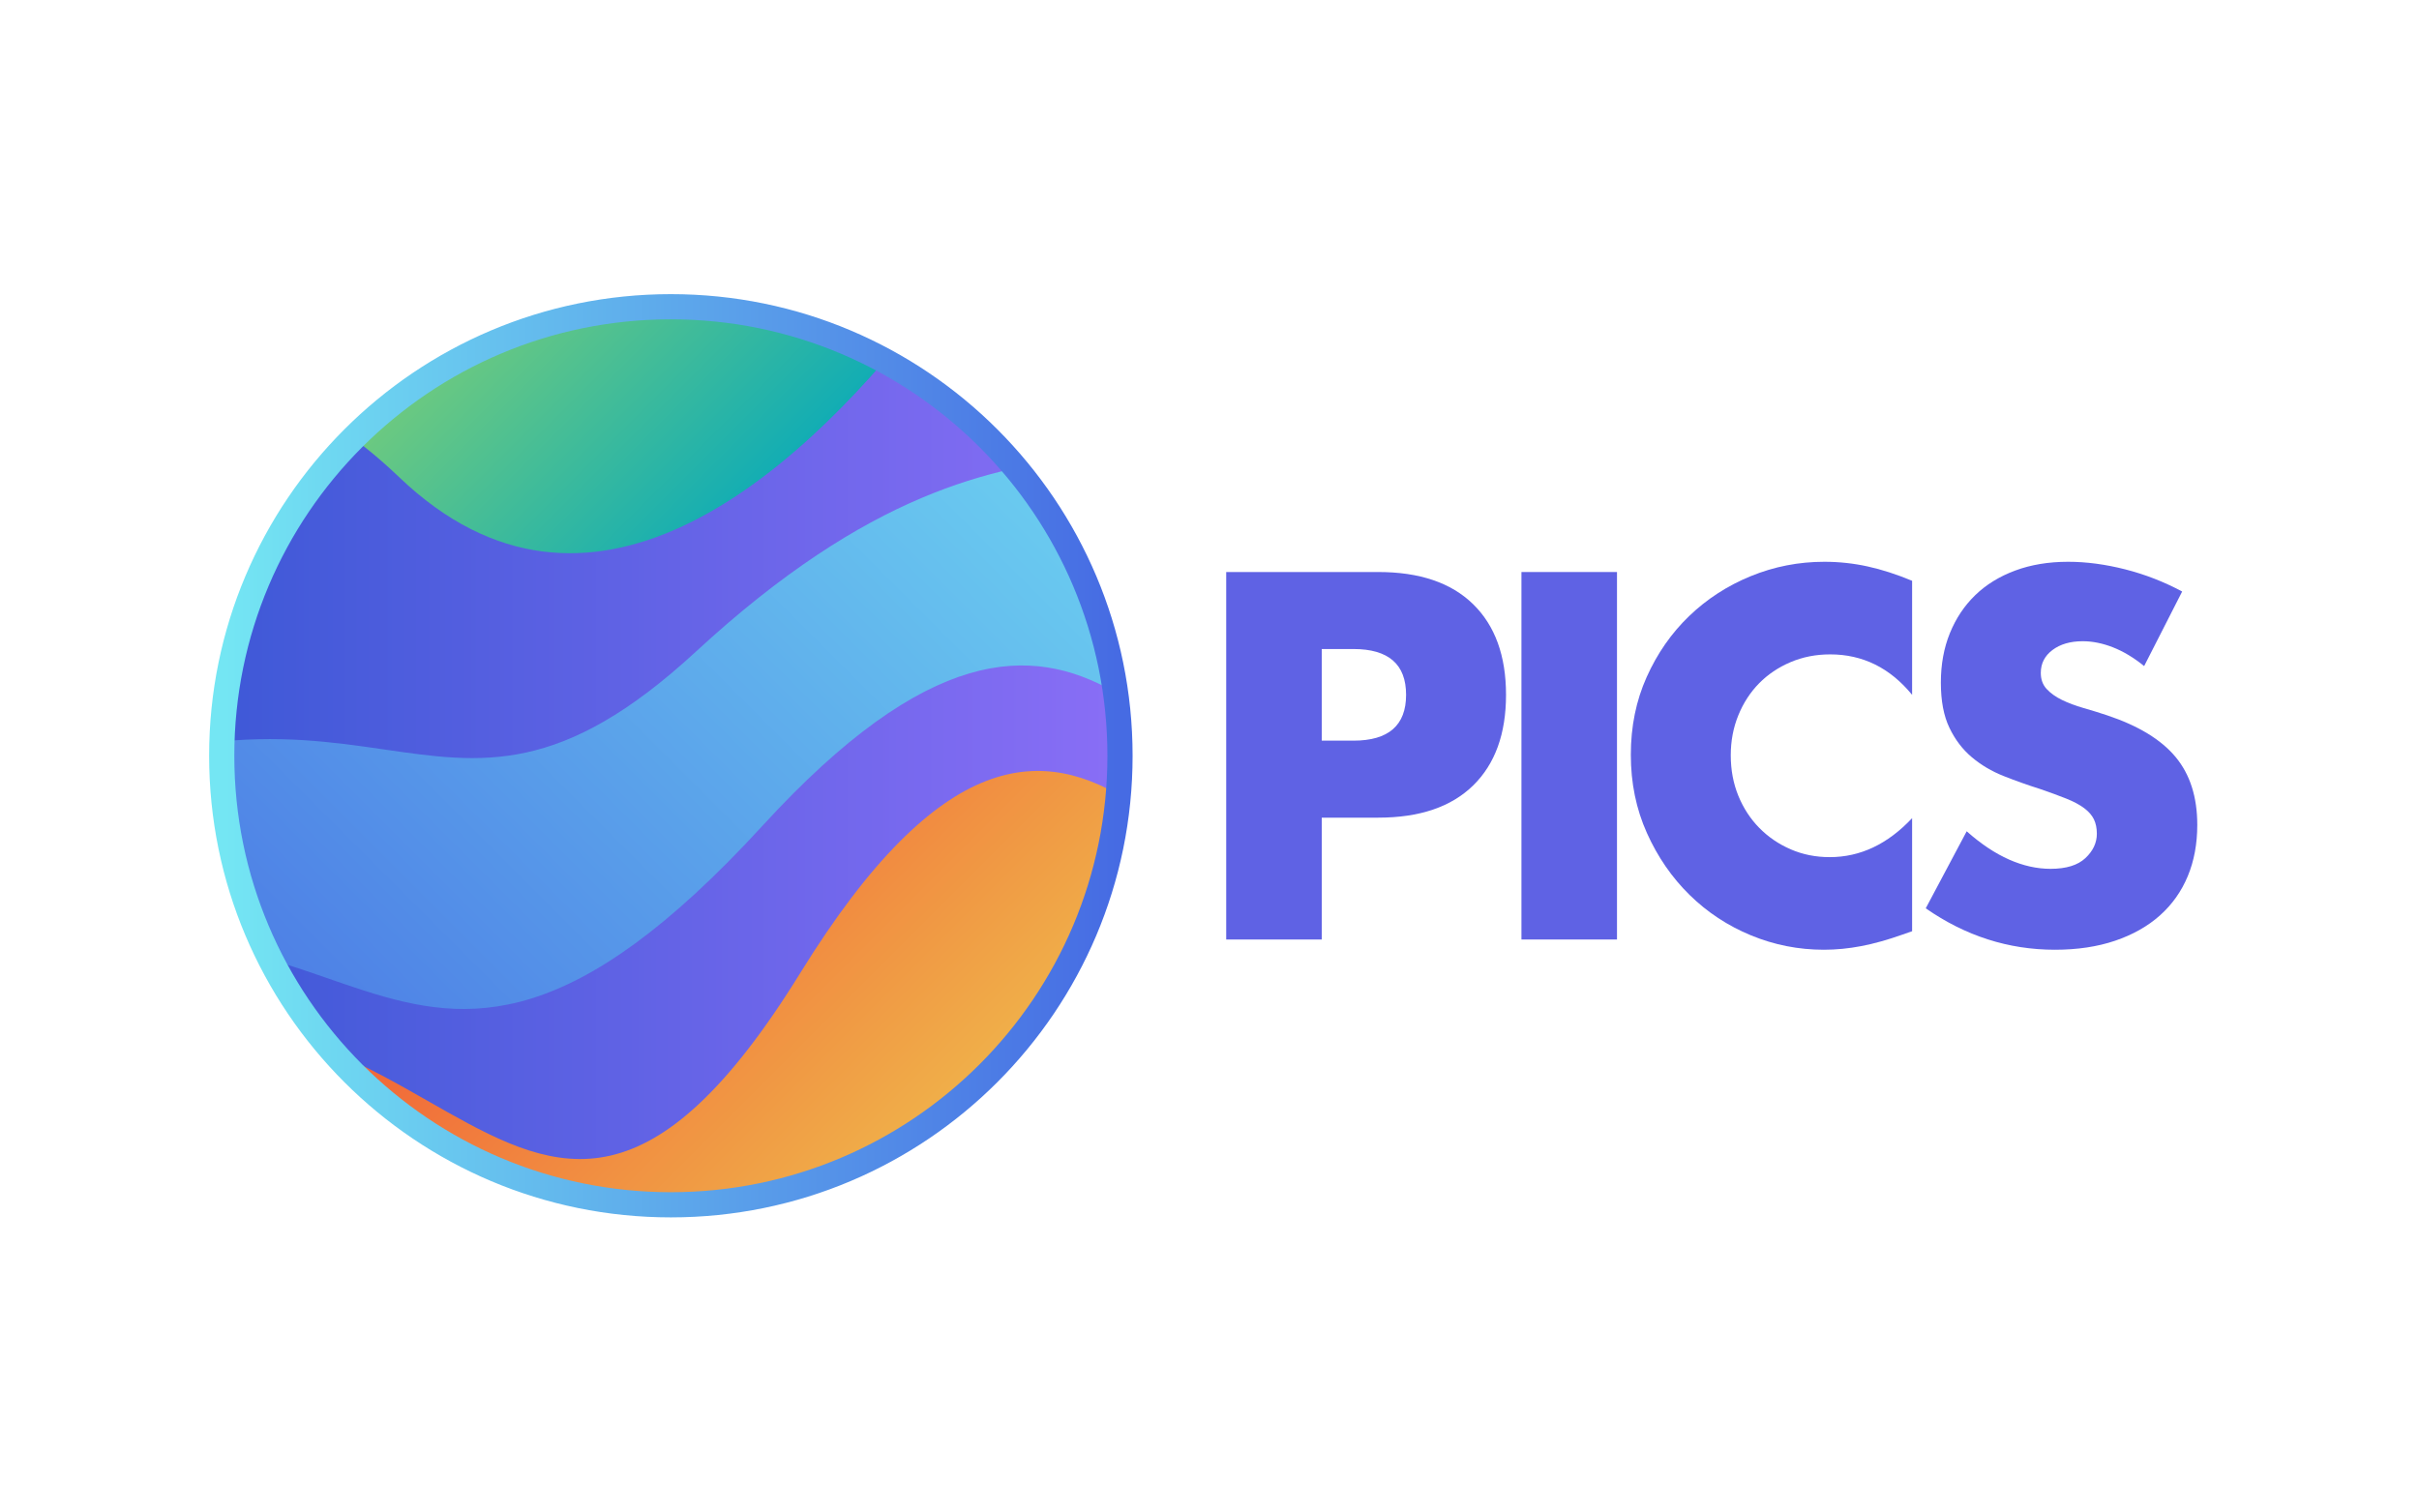
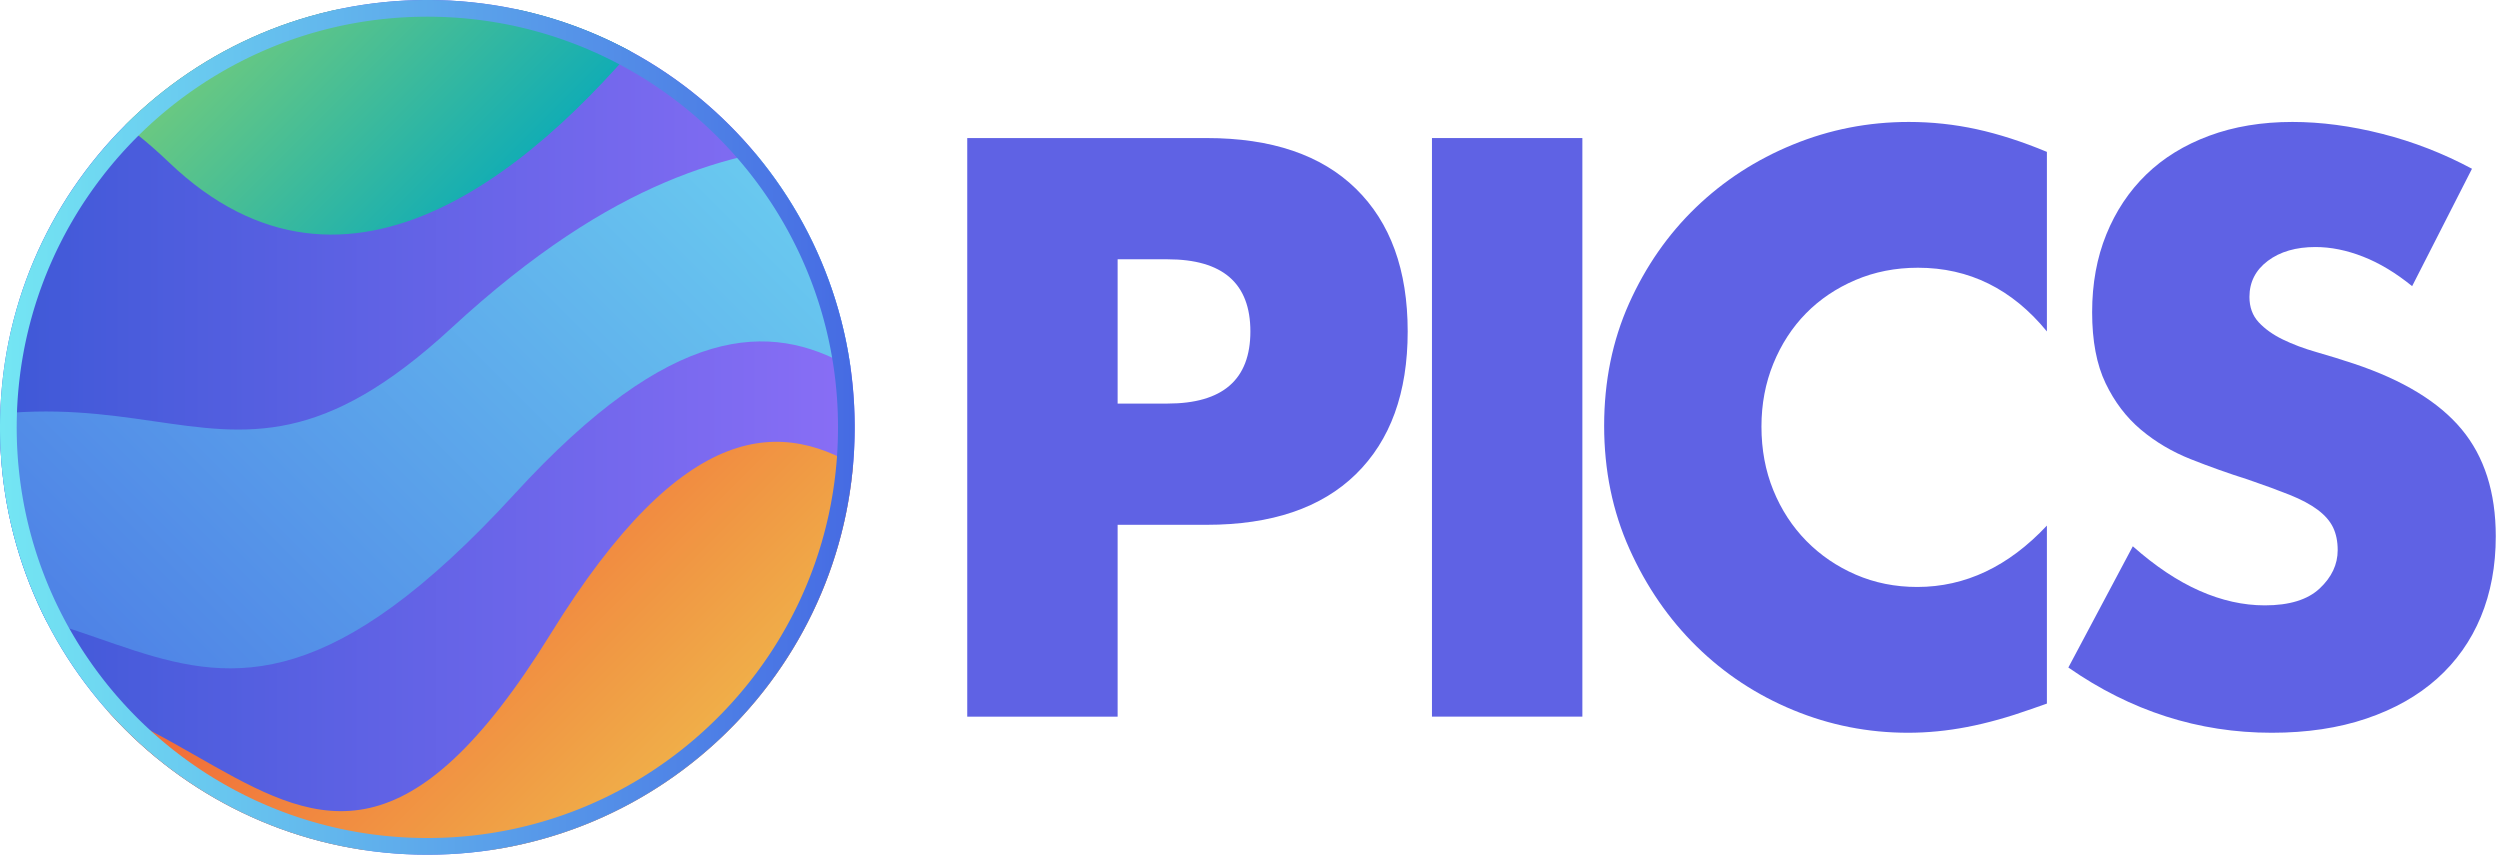
- <svg xmlns="http://www.w3.org/2000/svg" width="100%" height="100%" viewBox="0 0 1920 1200" version="1.1" xml:space="preserve" style="fill-rule:evenodd;clip-rule:evenodd;stroke-linecap:round;stroke-linejoin:round;stroke-miterlimit:1.5;">
-   <g transform="matrix(1,0,0,1,602.984,34.1722)">
-     <path d="M446.112,553.833L471.262,553.833C499.121,553.833 513.05,541.709 513.05,517.462C513.05,493.214 499.121,481.09 471.262,481.09L446.112,481.09L446.112,553.833ZM446.112,711.7L370.273,711.7L370.273,419.955L490.995,419.955C523.755,419.955 548.841,428.468 566.253,445.493C583.665,462.518 592.371,486.507 592.371,517.462C592.371,548.416 583.665,572.406 566.253,589.431C548.841,606.455 523.755,614.968 490.995,614.968L446.112,614.968L446.112,711.7Z" style="fill:rgb(95,98,228);fill-rule:nonzero;" />
-   </g>
-   <g transform="matrix(1,0,0,1,574.984,34.1722)">
-     <rect x="632.612" y="419.955" width="75.838" height="291.745" style="fill:rgb(95,98,228);fill-rule:nonzero;" />
-   </g>
-   <g transform="matrix(1,0,0,1,537.984,34.1722)">
-     <path d="M979.688,517.462C962.147,496.052 940.479,485.346 914.683,485.346C903.333,485.346 892.822,487.41 883.149,491.537C873.475,495.665 865.156,501.275 858.192,508.369C851.227,515.463 845.745,523.91 841.747,533.713C837.749,543.515 835.75,554.091 835.75,565.441C835.75,577.049 837.749,587.754 841.747,597.556C845.745,607.358 851.291,615.871 858.385,623.093C865.479,630.316 873.798,635.991 883.342,640.118C892.886,644.246 903.204,646.309 914.296,646.309C938.544,646.309 960.341,635.991 979.688,615.355L979.688,705.123L971.949,707.831C960.341,711.958 949.507,714.989 939.447,716.924C929.387,718.859 919.455,719.826 909.653,719.826C889.533,719.826 870.251,716.021 851.807,708.411C833.364,700.802 817.113,690.097 803.054,676.296C788.996,662.496 777.71,646.116 769.198,627.156C760.685,608.197 756.429,587.496 756.429,565.054C756.429,542.612 760.621,522.04 769.004,503.339C777.388,484.637 788.609,468.515 802.667,454.973C816.726,441.43 833.041,430.854 851.614,423.244C870.186,415.635 889.662,411.83 910.04,411.83C921.648,411.83 933.063,413.055 944.283,415.506C955.504,417.956 967.306,421.761 979.688,426.92L979.688,517.462Z" style="fill:rgb(95,98,228);fill-rule:nonzero;" />
-   </g>
-   <g transform="matrix(1,0,0,1,513.984,34.1722)">
-     <path d="M1187.86,494.633C1179.6,487.926 1171.35,482.96 1163.09,479.736C1154.84,476.512 1146.84,474.899 1139.1,474.899C1129.3,474.899 1121.3,477.221 1115.11,481.864C1108.92,486.507 1105.83,492.569 1105.83,500.05C1105.83,505.209 1107.37,509.465 1110.47,512.818C1113.57,516.172 1117.63,519.074 1122.66,521.524C1127.69,523.975 1133.36,526.103 1139.68,527.909C1146,529.714 1152.26,531.649 1158.45,533.713C1183.21,541.967 1201.33,552.995 1212.81,566.795C1224.29,580.596 1230.03,598.588 1230.03,620.772C1230.03,635.733 1227.52,649.276 1222.49,661.399C1217.46,673.523 1210.1,683.906 1200.43,692.547C1190.76,701.189 1178.89,707.896 1164.83,712.668C1150.78,717.44 1134.85,719.826 1117.05,719.826C1080.16,719.826 1045.98,708.863 1014.51,686.937L1047.01,625.802C1058.36,635.862 1069.58,643.343 1080.68,648.244C1091.77,653.145 1102.73,655.596 1113.57,655.596C1125.95,655.596 1135.17,652.758 1141.23,647.083C1147.29,641.408 1150.32,634.959 1150.32,627.737C1150.32,623.351 1149.55,619.547 1148,616.322C1146.45,613.098 1143.88,610.131 1140.26,607.423C1136.65,604.714 1131.94,602.199 1126.14,599.878C1120.34,597.556 1113.31,594.977 1105.05,592.139C1095.25,589.044 1085.64,585.626 1076.23,581.885C1066.81,578.145 1058.43,573.18 1051.08,566.989C1043.72,560.798 1037.79,552.995 1033.28,543.579C1028.76,534.164 1026.51,522.234 1026.51,507.788C1026.51,493.343 1028.89,480.252 1033.66,468.515C1038.44,456.778 1045.14,446.718 1053.79,438.335C1062.43,429.951 1073,423.438 1085.51,418.795C1098.02,414.151 1112.02,411.83 1127.5,411.83C1141.94,411.83 1157.03,413.829 1172.77,417.827C1188.5,421.826 1203.59,427.694 1218.04,435.433L1187.86,494.633Z" style="fill:rgb(95,98,228);fill-rule:nonzero;" />
-   </g>
-   <g transform="matrix(1.83944,0,0,1.83944,-459.327,21.0105)">
-     <circle cx="539.186" cy="314.765" r="193.802" style="fill:none;" />
-     <clipPath id="_clip1">
-       <circle cx="539.186" cy="314.765" r="193.802" />
+ <svg xmlns="http://www.w3.org/2000/svg" width="100%" height="100%" viewBox="0 0 117 40" version="1.1" xml:space="preserve" style="fill-rule:evenodd;clip-rule:evenodd;stroke-linejoin:round;stroke-miterlimit:1.414;">
+   <clipPath id="_clip1">
+     <rect x="0" y="0" width="40" height="40" />
+   </clipPath>
+   <g clip-path="url(#_clip1)">
+     <circle cx="20" cy="20" r="20" style="fill:none;" />
+     <clipPath id="_clip2">
+       <circle cx="20" cy="20" r="20" />
    </clipPath>
-     <g clip-path="url(#_clip1)">
-       <g transform="matrix(0.755946,0,0,0.755946,65.7842,-114.44)">
-         <g transform="matrix(7.63444,0,0,7.63444,142.932,148.642)">
-           <rect x="12" y="20" width="104" height="70" style="fill:url(#_Linear2);" />
-         </g>
-         <g transform="matrix(7.63444,0,0,7.63444,121.358,134.258)">
-           <path d="M68,49C47.85,67.6 44.42,45.32 12,62.64L12,75.11C42.12,59.51 44.59,93 73,62C97.73,35 103.93,62 116,62.83L116,25C104.5,42 94,25 68,49Z" style="fill:url(#_Linear3);fill-rule:nonzero;" />
-         </g>
-         <g transform="matrix(7.63444,0,0,7.63444,142.932,164.463)">
-           <path d="M82,20C72.37,32.25 57.12,45.51 43,32C29.21,18.81 20.46,28.26 12,34.29L12,20L82,20Z" style="fill:url(#_Linear4);fill-rule:nonzero;" />
-         </g>
-         <g transform="matrix(7.63444,0,0,7.63444,142.932,134.258)">
-           <path d="M116,73.83L116,90L12,90L12,82.11C45,62 50.91,108.77 73,73C94,39 103.93,73 116,73.83Z" style="fill:url(#_Linear5);fill-rule:nonzero;" />
-         </g>
+     <g clip-path="url(#_clip2)">
+       <g>
+         <rect x="-10.557" y="-0.786" width="61.94" height="41.691" style="fill:url(#_Linear3);" />
+         <path d="M21.113,15.364c-12.001,11.078 -14.044,-2.192 -33.353,8.124l0,7.427c17.939,-9.291 19.41,10.655 36.331,-7.808c14.728,-16.081 18.421,0 25.609,0.494l0,-22.531c-6.849,10.125 -13.102,0 -28.587,14.294Z" style="fill:url(#_Linear4);fill-rule:nonzero;" />
+         <path d="M31.134,0.449c-5.736,7.295 -14.818,15.193 -23.228,7.147c-8.213,-7.856 -13.424,-2.228 -18.463,1.363l0,-8.51l41.691,0Z" style="fill:url(#_Linear5);fill-rule:nonzero;" />
+         <path d="M51.384,30.152l0,9.631l-61.941,0l0,-4.699c19.654,-11.977 23.174,15.878 36.331,-5.426c12.507,-20.25 18.421,0 25.61,0.494Z" style="fill:url(#_Linear6);fill-rule:nonzero;" />
      </g>
    </g>
-     <circle cx="539.186" cy="314.765" r="193.802" style="fill:none;stroke:url(#_Linear6);stroke-width:10.87px;" />
+     <path d="M20.129,0l0.129,0.002l0.129,0.002l0.129,0.003l0.128,0.003l0.129,0.005l0.128,0.005l0.128,0.006l0.127,0.007l0.128,0.008l0.127,0.008l0.127,0.009l0.127,0.01l0.126,0.011l0.127,0.012l0.126,0.012l0.126,0.014l0.125,0.014l0.126,0.014l0.125,0.016l0.125,0.016l0.124,0.017l0.125,0.018l0.124,0.019l0.124,0.019l0.124,0.02l0.123,0.021l0.123,0.022l0.123,0.022l0.123,0.023l0.122,0.024l0.123,0.025l0.121,0.025l0.122,0.026l0.121,0.027l0.121,0.028l0.121,0.028l0.121,0.029l0.12,0.03l0.12,0.03l0.119,0.031l0.12,0.032l0.119,0.033l0.119,0.033l0.118,0.034l0.118,0.035l0.118,0.036l0.118,0.036l0.117,0.037l0.117,0.037l0.116,0.039l0.117,0.039l0.116,0.039l0.115,0.041l0.116,0.041l0.115,0.041l0.114,0.043l0.115,0.043l0.114,0.044l0.113,0.044l0.227,0.091l0.225,0.094l0.223,0.096l0.223,0.099l0.22,0.101l0.22,0.104l0.217,0.107l0.217,0.109l0.215,0.112l0.213,0.114l0.212,0.117l0.21,0.119l0.208,0.122l0.207,0.124l0.206,0.127l0.204,0.129l0.202,0.131l0.2,0.134l0.199,0.136l0.197,0.138l0.195,0.141l0.193,0.142l0.192,0.146l0.19,0.147l0.188,0.15l0.186,0.151l0.184,0.154l0.183,0.157l0.18,0.158l0.179,0.16l0.176,0.163l0.175,0.164l0.173,0.167l0.17,0.169l0.169,0.17l0.167,0.173l0.164,0.175l0.163,0.176l0.16,0.179l0.158,0.18l0.157,0.183l0.154,0.184l0.151,0.186l0.15,0.188l0.147,0.19l0.146,0.192l0.142,0.193l0.141,0.195l0.138,0.197l0.136,0.199l0.134,0.2l0.131,0.202l0.129,0.204l0.127,0.206l0.124,0.207l0.122,0.208l0.119,0.21l0.117,0.212l0.114,0.213l0.112,0.215l0.109,0.217l0.107,0.217l0.104,0.22l0.101,0.22l0.099,0.223l0.096,0.223l0.094,0.225l0.091,0.227l0.044,0.113l0.044,0.114l0.043,0.115l0.043,0.114l0.041,0.115l0.041,0.116l0.041,0.115l0.039,0.116l0.039,0.117l0.039,0.116l0.037,0.117l0.037,0.117l0.036,0.118l0.036,0.118l0.035,0.118l0.034,0.118l0.033,0.119l0.033,0.119l0.032,0.12l0.031,0.119l0.03,0.12l0.03,0.12l0.029,0.121l0.028,0.121l0.028,0.121l0.027,0.121l0.026,0.122l0.025,0.121l0.025,0.123l0.024,0.122l0.023,0.123l0.022,0.123l0.022,0.123l0.021,0.123l0.02,0.124l0.019,0.124l0.019,0.124l0.018,0.125l0.017,0.124l0.016,0.125l0.016,0.125l0.014,0.126l0.014,0.125l0.014,0.126l0.012,0.126l0.012,0.127l0.011,0.126l0.01,0.127l0.009,0.127l0.008,0.127l0.008,0.128l0.007,0.127l0.006,0.128l0.005,0.128l0.005,0.129l0.003,0.128l0.003,0.129l0.002,0.129l0.002,0.129l0,0.129l0,0.129l-0.002,0.129l-0.002,0.129l-0.003,0.129l-0.003,0.128l-0.005,0.129l-0.005,0.128l-0.006,0.128l-0.007,0.127l-0.008,0.128l-0.008,0.127l-0.009,0.127l-0.01,0.127l-0.011,0.126l-0.012,0.127l-0.012,0.126l-0.014,0.126l-0.014,0.125l-0.014,0.126l-0.016,0.125l-0.016,0.125l-0.017,0.124l-0.018,0.125l-0.019,0.124l-0.019,0.124l-0.02,0.124l-0.021,0.123l-0.022,0.123l-0.022,0.123l-0.023,0.123l-0.024,0.122l-0.025,0.123l-0.025,0.121l-0.026,0.122l-0.027,0.121l-0.028,0.121l-0.028,0.121l-0.029,0.121l-0.03,0.12l-0.03,0.12l-0.031,0.119l-0.032,0.12l-0.033,0.119l-0.033,0.119l-0.034,0.118l-0.035,0.118l-0.036,0.118l-0.036,0.118l-0.037,0.117l-0.037,0.117l-0.039,0.116l-0.039,0.117l-0.039,0.116l-0.041,0.115l-0.041,0.116l-0.041,0.115l-0.043,0.114l-0.043,0.115l-0.044,0.114l-0.044,0.113l-0.091,0.227l-0.094,0.225l-0.096,0.223l-0.099,0.223l-0.101,0.22l-0.104,0.22l-0.107,0.217l-0.109,0.217l-0.112,0.215l-0.114,0.213l-0.117,0.212l-0.119,0.21l-0.122,0.208l-0.124,0.207l-0.127,0.206l-0.129,0.204l-0.131,0.202l-0.134,0.2l-0.136,0.199l-0.138,0.197l-0.141,0.195l-0.142,0.193l-0.146,0.192l-0.147,0.19l-0.15,0.188l-0.151,0.186l-0.154,0.184l-0.157,0.183l-0.158,0.18l-0.16,0.179l-0.163,0.176l-0.164,0.175l-0.167,0.173l-0.169,0.17l-0.17,0.169l-0.173,0.167l-0.175,0.164l-0.176,0.163l-0.179,0.16l-0.18,0.158l-0.183,0.157l-0.184,0.154l-0.186,0.151l-0.188,0.15l-0.19,0.147l-0.192,0.146l-0.193,0.142l-0.195,0.141l-0.197,0.138l-0.199,0.136l-0.2,0.134l-0.202,0.131l-0.204,0.129l-0.206,0.127l-0.207,0.124l-0.208,0.122l-0.21,0.119l-0.212,0.117l-0.213,0.114l-0.215,0.112l-0.217,0.109l-0.217,0.107l-0.22,0.104l-0.22,0.101l-0.223,0.099l-0.223,0.096l-0.225,0.094l-0.227,0.091l-0.113,0.044l-0.114,0.044l-0.115,0.043l-0.114,0.043l-0.115,0.041l-0.116,0.041l-0.115,0.041l-0.116,0.039l-0.117,0.039l-0.116,0.039l-0.117,0.037l-0.117,0.037l-0.118,0.036l-0.118,0.036l-0.118,0.035l-0.118,0.034l-0.119,0.033l-0.119,0.033l-0.12,0.032l-0.119,0.031l-0.12,0.03l-0.12,0.03l-0.121,0.029l-0.121,0.028l-0.121,0.028l-0.121,0.027l-0.122,0.026l-0.121,0.025l-0.123,0.025l-0.122,0.024l-0.123,0.023l-0.123,0.022l-0.123,0.022l-0.123,0.021l-0.124,0.02l-0.124,0.019l-0.124,0.019l-0.125,0.018l-0.124,0.017l-0.125,0.016l-0.125,0.016l-0.126,0.014l-0.125,0.014l-0.126,0.014l-0.126,0.012l-0.127,0.012l-0.126,0.011l-0.127,0.01l-0.127,0.009l-0.127,0.008l-0.128,0.008l-0.127,0.007l-0.128,0.006l-0.128,0.005l-0.129,0.005l-0.128,0.003l-0.129,0.003l-0.129,0.002l-0.129,0.002l-0.129,0l-0.129,0l-0.129,-0.002l-0.129,-0.002l-0.129,-0.003l-0.128,-0.003l-0.129,-0.005l-0.128,-0.005l-0.128,-0.006l-0.127,-0.007l-0.128,-0.008l-0.127,-0.008l-0.127,-0.009l-0.127,-0.01l-0.126,-0.011l-0.127,-0.012l-0.126,-0.012l-0.126,-0.014l-0.125,-0.014l-0.126,-0.014l-0.125,-0.016l-0.125,-0.016l-0.124,-0.017l-0.125,-0.018l-0.124,-0.019l-0.124,-0.019l-0.124,-0.02l-0.123,-0.021l-0.123,-0.022l-0.123,-0.022l-0.123,-0.023l-0.122,-0.024l-0.123,-0.025l-0.121,-0.025l-0.122,-0.026l-0.121,-0.027l-0.121,-0.028l-0.121,-0.028l-0.121,-0.029l-0.12,-0.03l-0.12,-0.03l-0.119,-0.031l-0.12,-0.032l-0.119,-0.033l-0.119,-0.033l-0.118,-0.034l-0.118,-0.035l-0.118,-0.036l-0.118,-0.036l-0.117,-0.037l-0.117,-0.037l-0.116,-0.039l-0.117,-0.039l-0.116,-0.039l-0.115,-0.041l-0.116,-0.041l-0.115,-0.041l-0.114,-0.043l-0.115,-0.043l-0.114,-0.044l-0.113,-0.044l-0.227,-0.091l-0.225,-0.094l-0.223,-0.096l-0.223,-0.099l-0.22,-0.101l-0.22,-0.104l-0.217,-0.107l-0.217,-0.109l-0.215,-0.112l-0.213,-0.114l-0.212,-0.117l-0.21,-0.119l-0.208,-0.122l-0.207,-0.124l-0.206,-0.127l-0.204,-0.129l-0.202,-0.131l-0.2,-0.134l-0.199,-0.136l-0.197,-0.138l-0.195,-0.141l-0.193,-0.142l-0.192,-0.146l-0.19,-0.147l-0.188,-0.15l-0.186,-0.151l-0.184,-0.154l-0.183,-0.157l-0.18,-0.158l-0.179,-0.16l-0.176,-0.163l-0.175,-0.164l-0.173,-0.167l-0.17,-0.169l-0.169,-0.17l-0.167,-0.173l-0.164,-0.175l-0.163,-0.176l-0.16,-0.179l-0.158,-0.18l-0.157,-0.183l-0.154,-0.184l-0.151,-0.186l-0.15,-0.188l-0.147,-0.19l-0.146,-0.192l-0.142,-0.193l-0.141,-0.195l-0.138,-0.197l-0.136,-0.199l-0.134,-0.2l-0.131,-0.202l-0.129,-0.204l-0.127,-0.206l-0.124,-0.207l-0.122,-0.208l-0.119,-0.21l-0.117,-0.212l-0.114,-0.213l-0.112,-0.215l-0.109,-0.217l-0.107,-0.217l-0.104,-0.22l-0.101,-0.22l-0.099,-0.223l-0.096,-0.223l-0.094,-0.225l-0.091,-0.227l-0.044,-0.113l-0.044,-0.114l-0.043,-0.115l-0.043,-0.114l-0.041,-0.115l-0.041,-0.116l-0.041,-0.115l-0.039,-0.116l-0.039,-0.117l-0.039,-0.116l-0.037,-0.117l-0.037,-0.117l-0.036,-0.118l-0.036,-0.118l-0.035,-0.118l-0.034,-0.118l-0.033,-0.119l-0.033,-0.119l-0.032,-0.12l-0.031,-0.119l-0.03,-0.12l-0.03,-0.12l-0.029,-0.121l-0.028,-0.121l-0.028,-0.121l-0.027,-0.121l-0.026,-0.122l-0.025,-0.121l-0.025,-0.123l-0.024,-0.122l-0.023,-0.123l-0.022,-0.123l-0.022,-0.123l-0.021,-0.123l-0.02,-0.124l-0.019,-0.124l-0.019,-0.124l-0.018,-0.125l-0.017,-0.124l-0.016,-0.125l-0.016,-0.125l-0.014,-0.126l-0.014,-0.125l-0.014,-0.126l-0.012,-0.126l-0.012,-0.127l-0.011,-0.126l-0.01,-0.127l-0.009,-0.127l-0.008,-0.127l-0.008,-0.128l-0.007,-0.127l-0.006,-0.128l-0.005,-0.128l-0.005,-0.129l-0.003,-0.128l-0.003,-0.129l-0.002,-0.129l-0.002,-0.129l0,-0.129l0,-0.129l0.002,-0.129l0.002,-0.129l0.003,-0.129l0.003,-0.128l0.005,-0.129l0.005,-0.128l0.006,-0.128l0.007,-0.127l0.008,-0.128l0.008,-0.127l0.009,-0.127l0.01,-0.127l0.011,-0.126l0.012,-0.127l0.012,-0.126l0.014,-0.126l0.014,-0.125l0.014,-0.126l0.016,-0.125l0.016,-0.125l0.017,-0.124l0.018,-0.125l0.019,-0.124l0.019,-0.124l0.02,-0.124l0.021,-0.123l0.022,-0.123l0.022,-0.123l0.023,-0.123l0.024,-0.122l0.025,-0.123l0.025,-0.121l0.026,-0.122l0.027,-0.121l0.028,-0.121l0.028,-0.121l0.029,-0.121l0.03,-0.12l0.03,-0.12l0.031,-0.119l0.032,-0.12l0.033,-0.119l0.033,-0.119l0.034,-0.118l0.035,-0.118l0.036,-0.118l0.036,-0.118l0.037,-0.117l0.037,-0.117l0.039,-0.116l0.039,-0.117l0.039,-0.116l0.041,-0.115l0.041,-0.116l0.041,-0.115l0.043,-0.114l0.043,-0.115l0.044,-0.114l0.044,-0.113l0.091,-0.227l0.094,-0.225l0.096,-0.223l0.099,-0.223l0.101,-0.22l0.104,-0.22l0.107,-0.217l0.109,-0.217l0.112,-0.215l0.114,-0.213l0.117,-0.212l0.119,-0.21l0.122,-0.208l0.124,-0.207l0.127,-0.206l0.129,-0.204l0.131,-0.202l0.134,-0.2l0.136,-0.199l0.138,-0.197l0.141,-0.195l0.142,-0.193l0.146,-0.192l0.147,-0.19l0.15,-0.188l0.151,-0.186l0.154,-0.184l0.157,-0.183l0.158,-0.18l0.16,-0.179l0.163,-0.176l0.164,-0.175l0.167,-0.173l0.169,-0.17l0.17,-0.169l0.173,-0.167l0.175,-0.164l0.176,-0.163l0.179,-0.16l0.18,-0.158l0.183,-0.157l0.184,-0.154l0.186,-0.151l0.188,-0.15l0.19,-0.147l0.192,-0.146l0.193,-0.142l0.195,-0.141l0.197,-0.138l0.199,-0.136l0.2,-0.134l0.202,-0.131l0.204,-0.129l0.206,-0.127l0.207,-0.124l0.208,-0.122l0.21,-0.119l0.212,-0.117l0.213,-0.114l0.215,-0.112l0.217,-0.109l0.217,-0.107l0.22,-0.104l0.22,-0.101l0.223,-0.099l0.223,-0.096l0.225,-0.094l0.227,-0.091l0.113,-0.044l0.114,-0.044l0.115,-0.043l0.114,-0.043l0.115,-0.041l0.116,-0.041l0.115,-0.041l0.116,-0.039l0.117,-0.039l0.116,-0.039l0.117,-0.037l0.117,-0.037l0.118,-0.036l0.118,-0.036l0.118,-0.035l0.118,-0.034l0.119,-0.033l0.119,-0.033l0.12,-0.032l0.119,-0.031l0.12,-0.03l0.12,-0.03l0.121,-0.029l0.121,-0.028l0.121,-0.028l0.121,-0.027l0.122,-0.026l0.121,-0.025l0.123,-0.025l0.122,-0.024l0.123,-0.023l0.123,-0.022l0.123,-0.022l0.123,-0.021l0.124,-0.02l0.124,-0.019l0.124,-0.019l0.125,-0.018l0.124,-0.017l0.125,-0.016l0.125,-0.016l0.126,-0.014l0.125,-0.014l0.126,-0.014l0.126,-0.012l0.127,-0.012l0.126,-0.011l0.127,-0.01l0.127,-0.009l0.127,-0.008l0.128,-0.008l0.127,-0.007l0.128,-0.006l0.128,-0.005l0.129,-0.005l0.128,-0.003l0.129,-0.003l0.129,-0.002l0.129,-0.002l0.129,0l0.129,0Zm-0.253,0.782l-0.124,0.001l-0.124,0.002l-0.124,0.003l-0.124,0.003l-0.123,0.004l-0.123,0.005l-0.123,0.006l-0.123,0.007l-0.122,0.007l-0.122,0.008l-0.123,0.009l-0.121,0.01l-0.122,0.01l-0.121,0.012l-0.122,0.012l-0.121,0.012l-0.12,0.014l-0.121,0.014l-0.12,0.015l-0.12,0.015l-0.12,0.017l-0.12,0.017l-0.119,0.018l-0.119,0.018l-0.119,0.02l-0.119,0.02l-0.118,0.021l-0.118,0.021l-0.118,0.022l-0.117,0.023l-0.118,0.024l-0.117,0.024l-0.117,0.025l-0.116,0.026l-0.117,0.027l-0.116,0.027l-0.115,0.028l-0.116,0.028l-0.115,0.03l-0.115,0.03l-0.115,0.03l-0.114,0.032l-0.114,0.032l-0.114,0.032l-0.113,0.034l-0.114,0.034l-0.112,0.035l-0.113,0.035l-0.112,0.036l-0.112,0.037l-0.112,0.038l-0.112,0.038l-0.111,0.038l-0.11,0.04l-0.111,0.04l-0.11,0.041l-0.11,0.041l-0.109,0.042l-0.109,0.042l-0.218,0.088l-0.216,0.09l-0.215,0.093l-0.214,0.095l-0.212,0.097l-0.21,0.1l-0.21,0.103l-0.207,0.105l-0.207,0.107l-0.205,0.11l-0.203,0.112l-0.202,0.115l-0.201,0.117l-0.199,0.119l-0.197,0.121l-0.196,0.124l-0.194,0.126l-0.192,0.129l-0.191,0.131l-0.19,0.133l-0.187,0.135l-0.186,0.137l-0.184,0.14l-0.183,0.141l-0.181,0.144l-0.178,0.146l-0.178,0.148l-0.175,0.15l-0.173,0.152l-0.172,0.154l-0.17,0.157l-0.168,0.158l-0.166,0.16l-0.164,0.162l-0.162,0.164l-0.16,0.166l-0.158,0.168l-0.157,0.17l-0.154,0.172l-0.152,0.173l-0.15,0.175l-0.148,0.178l-0.146,0.178l-0.144,0.181l-0.141,0.183l-0.14,0.184l-0.137,0.186l-0.135,0.187l-0.133,0.19l-0.131,0.191l-0.129,0.192l-0.126,0.194l-0.124,0.196l-0.121,0.197l-0.119,0.199l-0.117,0.201l-0.115,0.202l-0.112,0.203l-0.11,0.205l-0.107,0.207l-0.105,0.207l-0.103,0.21l-0.1,0.21l-0.097,0.212l-0.095,0.214l-0.093,0.215l-0.09,0.216l-0.088,0.218l-0.042,0.109l-0.042,0.109l-0.041,0.11l-0.041,0.11l-0.04,0.111l-0.04,0.11l-0.038,0.111l-0.038,0.112l-0.038,0.112l-0.037,0.112l-0.036,0.112l-0.035,0.113l-0.035,0.112l-0.034,0.114l-0.034,0.113l-0.032,0.114l-0.032,0.114l-0.032,0.114l-0.03,0.115l-0.03,0.115l-0.03,0.115l-0.028,0.116l-0.028,0.115l-0.027,0.116l-0.027,0.117l-0.026,0.116l-0.025,0.117l-0.024,0.117l-0.024,0.118l-0.023,0.117l-0.022,0.118l-0.021,0.118l-0.021,0.118l-0.02,0.119l-0.02,0.119l-0.018,0.119l-0.018,0.119l-0.017,0.12l-0.017,0.12l-0.015,0.12l-0.015,0.12l-0.014,0.121l-0.014,0.12l-0.012,0.121l-0.012,0.122l-0.012,0.121l-0.01,0.122l-0.01,0.121l-0.009,0.123l-0.008,0.122l-0.007,0.122l-0.007,0.123l-0.006,0.123l-0.005,0.123l-0.004,0.123l-0.003,0.124l-0.003,0.124l-0.002,0.124l-0.001,0.124l-0.001,0.124l0.001,0.124l0.001,0.124l0.002,0.124l0.003,0.124l0.003,0.124l0.004,0.123l0.005,0.123l0.006,0.123l0.007,0.123l0.007,0.122l0.008,0.122l0.009,0.123l0.01,0.121l0.01,0.122l0.012,0.121l0.012,0.122l0.012,0.121l0.014,0.12l0.014,0.121l0.015,0.12l0.015,0.12l0.017,0.12l0.017,0.12l0.018,0.119l0.018,0.119l0.02,0.119l0.02,0.119l0.021,0.118l0.021,0.118l0.022,0.118l0.023,0.117l0.024,0.118l0.024,0.117l0.025,0.117l0.026,0.116l0.027,0.117l0.027,0.116l0.028,0.115l0.028,0.116l0.03,0.115l0.03,0.115l0.03,0.115l0.032,0.114l0.032,0.114l0.032,0.114l0.034,0.113l0.034,0.114l0.035,0.112l0.035,0.113l0.036,0.112l0.037,0.112l0.038,0.112l0.038,0.112l0.038,0.111l0.04,0.11l0.04,0.111l0.041,0.11l0.041,0.11l0.042,0.109l0.042,0.109l0.088,0.218l0.09,0.216l0.093,0.215l0.095,0.214l0.097,0.212l0.1,0.21l0.103,0.21l0.105,0.207l0.107,0.207l0.11,0.205l0.112,0.203l0.115,0.202l0.117,0.201l0.119,0.199l0.121,0.197l0.124,0.196l0.126,0.194l0.129,0.192l0.131,0.191l0.133,0.19l0.135,0.187l0.137,0.186l0.14,0.184l0.141,0.183l0.144,0.181l0.146,0.178l0.148,0.178l0.15,0.175l0.152,0.173l0.154,0.172l0.157,0.17l0.158,0.168l0.16,0.166l0.162,0.164l0.164,0.162l0.166,0.16l0.168,0.158l0.17,0.157l0.172,0.154l0.173,0.152l0.175,0.15l0.178,0.148l0.178,0.146l0.181,0.144l0.183,0.141l0.184,0.14l0.186,0.137l0.187,0.135l0.19,0.133l0.191,0.131l0.192,0.129l0.194,0.126l0.196,0.124l0.197,0.121l0.199,0.119l0.201,0.117l0.202,0.115l0.203,0.112l0.205,0.11l0.207,0.107l0.207,0.105l0.21,0.103l0.21,0.1l0.212,0.097l0.214,0.095l0.215,0.093l0.216,0.09l0.218,0.088l0.109,0.042l0.109,0.042l0.11,0.041l0.11,0.041l0.111,0.04l0.11,0.04l0.111,0.038l0.112,0.038l0.112,0.038l0.112,0.037l0.112,0.036l0.113,0.035l0.112,0.035l0.114,0.034l0.113,0.034l0.114,0.032l0.114,0.032l0.114,0.032l0.115,0.03l0.115,0.03l0.115,0.03l0.116,0.028l0.115,0.028l0.116,0.027l0.117,0.027l0.116,0.026l0.117,0.025l0.117,0.024l0.118,0.024l0.117,0.023l0.118,0.022l0.118,0.021l0.118,0.021l0.119,0.02l0.119,0.02l0.119,0.018l0.119,0.018l0.12,0.017l0.12,0.017l0.12,0.015l0.12,0.015l0.121,0.014l0.12,0.014l0.121,0.012l0.122,0.012l0.121,0.012l0.122,0.01l0.121,0.01l0.123,0.009l0.122,0.008l0.122,0.007l0.123,0.007l0.123,0.006l0.123,0.005l0.123,0.004l0.124,0.003l0.124,0.003l0.124,0.002l0.124,0.001l0.124,0.001l0.124,-0.001l0.124,-0.001l0.124,-0.002l0.124,-0.003l0.124,-0.003l0.123,-0.004l0.123,-0.005l0.123,-0.006l0.123,-0.007l0.122,-0.007l0.122,-0.008l0.123,-0.009l0.121,-0.01l0.122,-0.01l0.121,-0.012l0.122,-0.012l0.121,-0.012l0.12,-0.014l0.121,-0.014l0.12,-0.015l0.12,-0.015l0.12,-0.017l0.12,-0.017l0.119,-0.018l0.119,-0.018l0.119,-0.02l0.119,-0.02l0.118,-0.021l0.118,-0.021l0.118,-0.022l0.117,-0.023l0.118,-0.024l0.117,-0.024l0.117,-0.025l0.116,-0.026l0.117,-0.027l0.116,-0.027l0.115,-0.028l0.116,-0.028l0.115,-0.03l0.115,-0.03l0.115,-0.03l0.114,-0.032l0.114,-0.032l0.114,-0.032l0.113,-0.034l0.114,-0.034l0.112,-0.035l0.113,-0.035l0.112,-0.036l0.112,-0.037l0.112,-0.038l0.112,-0.038l0.111,-0.038l0.11,-0.04l0.111,-0.04l0.11,-0.041l0.11,-0.041l0.109,-0.042l0.109,-0.042l0.218,-0.088l0.216,-0.09l0.215,-0.093l0.214,-0.095l0.212,-0.097l0.21,-0.1l0.21,-0.103l0.207,-0.105l0.207,-0.107l0.205,-0.11l0.203,-0.112l0.202,-0.115l0.201,-0.117l0.199,-0.119l0.197,-0.121l0.196,-0.124l0.194,-0.126l0.192,-0.129l0.191,-0.131l0.19,-0.133l0.187,-0.135l0.186,-0.137l0.184,-0.14l0.183,-0.141l0.181,-0.144l0.178,-0.146l0.178,-0.148l0.175,-0.15l0.173,-0.152l0.172,-0.154l0.17,-0.157l0.168,-0.158l0.166,-0.16l0.164,-0.162l0.162,-0.164l0.16,-0.166l0.158,-0.168l0.157,-0.17l0.154,-0.172l0.152,-0.173l0.15,-0.175l0.148,-0.178l0.146,-0.178l0.144,-0.181l0.141,-0.183l0.14,-0.184l0.137,-0.186l0.135,-0.187l0.133,-0.19l0.131,-0.191l0.129,-0.192l0.126,-0.194l0.124,-0.196l0.121,-0.197l0.119,-0.199l0.117,-0.201l0.115,-0.202l0.112,-0.203l0.11,-0.205l0.107,-0.207l0.105,-0.207l0.103,-0.21l0.1,-0.21l0.097,-0.212l0.095,-0.214l0.093,-0.215l0.09,-0.216l0.088,-0.218l0.042,-0.109l0.042,-0.109l0.041,-0.11l0.041,-0.11l0.04,-0.111l0.04,-0.11l0.038,-0.111l0.038,-0.112l0.038,-0.112l0.037,-0.112l0.036,-0.112l0.035,-0.113l0.035,-0.112l0.034,-0.114l0.034,-0.113l0.032,-0.114l0.032,-0.114l0.032,-0.114l0.03,-0.115l0.03,-0.115l0.03,-0.115l0.028,-0.116l0.028,-0.115l0.027,-0.116l0.027,-0.117l0.026,-0.116l0.025,-0.117l0.024,-0.117l0.024,-0.118l0.023,-0.117l0.022,-0.118l0.021,-0.118l0.021,-0.118l0.02,-0.119l0.02,-0.119l0.018,-0.119l0.018,-0.119l0.017,-0.12l0.017,-0.12l0.015,-0.12l0.015,-0.12l0.014,-0.121l0.014,-0.12l0.012,-0.121l0.012,-0.122l0.012,-0.121l0.01,-0.122l0.01,-0.121l0.009,-0.123l0.008,-0.122l0.007,-0.122l0.007,-0.123l0.006,-0.123l0.005,-0.123l0.004,-0.123l0.003,-0.124l0.003,-0.124l0.002,-0.124l0.001,-0.124l0.001,-0.124l-0.001,-0.124l-0.001,-0.124l-0.002,-0.124l-0.003,-0.124l-0.003,-0.124l-0.004,-0.123l-0.005,-0.123l-0.006,-0.123l-0.007,-0.123l-0.007,-0.122l-0.008,-0.122l-0.009,-0.123l-0.01,-0.121l-0.01,-0.122l-0.012,-0.121l-0.012,-0.122l-0.012,-0.121l-0.014,-0.12l-0.014,-0.121l-0.015,-0.12l-0.015,-0.12l-0.017,-0.12l-0.017,-0.12l-0.018,-0.119l-0.018,-0.119l-0.02,-0.119l-0.02,-0.119l-0.021,-0.118l-0.021,-0.118l-0.022,-0.118l-0.023,-0.117l-0.024,-0.118l-0.024,-0.117l-0.025,-0.117l-0.026,-0.116l-0.027,-0.117l-0.027,-0.116l-0.028,-0.115l-0.028,-0.116l-0.03,-0.115l-0.03,-0.115l-0.03,-0.115l-0.032,-0.114l-0.032,-0.114l-0.032,-0.114l-0.034,-0.113l-0.034,-0.114l-0.035,-0.112l-0.035,-0.113l-0.036,-0.112l-0.037,-0.112l-0.038,-0.112l-0.038,-0.112l-0.038,-0.111l-0.04,-0.11l-0.04,-0.111l-0.041,-0.11l-0.041,-0.11l-0.042,-0.109l-0.042,-0.109l-0.088,-0.218l-0.09,-0.216l-0.093,-0.215l-0.095,-0.214l-0.097,-0.212l-0.1,-0.21l-0.103,-0.21l-0.105,-0.207l-0.107,-0.207l-0.11,-0.205l-0.112,-0.203l-0.115,-0.202l-0.117,-0.201l-0.119,-0.199l-0.121,-0.197l-0.124,-0.196l-0.126,-0.194l-0.129,-0.192l-0.131,-0.191l-0.133,-0.19l-0.135,-0.187l-0.137,-0.186l-0.14,-0.184l-0.141,-0.183l-0.144,-0.181l-0.146,-0.178l-0.148,-0.178l-0.15,-0.175l-0.152,-0.173l-0.154,-0.172l-0.157,-0.17l-0.158,-0.168l-0.16,-0.166l-0.162,-0.164l-0.164,-0.162l-0.166,-0.16l-0.168,-0.158l-0.17,-0.157l-0.172,-0.154l-0.173,-0.152l-0.175,-0.15l-0.178,-0.148l-0.178,-0.146l-0.181,-0.144l-0.183,-0.141l-0.184,-0.14l-0.186,-0.137l-0.187,-0.135l-0.19,-0.133l-0.191,-0.131l-0.192,-0.129l-0.194,-0.126l-0.196,-0.124l-0.197,-0.121l-0.199,-0.119l-0.201,-0.117l-0.202,-0.115l-0.203,-0.112l-0.205,-0.11l-0.207,-0.107l-0.207,-0.105l-0.21,-0.103l-0.21,-0.1l-0.212,-0.097l-0.214,-0.095l-0.215,-0.093l-0.216,-0.09l-0.218,-0.088l-0.109,-0.042l-0.109,-0.042l-0.11,-0.041l-0.11,-0.041l-0.111,-0.04l-0.11,-0.04l-0.111,-0.038l-0.112,-0.038l-0.112,-0.038l-0.112,-0.037l-0.112,-0.036l-0.113,-0.035l-0.112,-0.035l-0.114,-0.034l-0.113,-0.034l-0.114,-0.032l-0.114,-0.032l-0.114,-0.032l-0.115,-0.03l-0.115,-0.03l-0.115,-0.03l-0.116,-0.028l-0.115,-0.028l-0.116,-0.027l-0.117,-0.027l-0.116,-0.026l-0.117,-0.025l-0.117,-0.024l-0.118,-0.024l-0.117,-0.023l-0.118,-0.022l-0.118,-0.021l-0.118,-0.021l-0.119,-0.02l-0.119,-0.02l-0.119,-0.018l-0.119,-0.018l-0.12,-0.017l-0.12,-0.017l-0.12,-0.015l-0.12,-0.015l-0.121,-0.014l-0.12,-0.014l-0.121,-0.012l-0.122,-0.012l-0.121,-0.012l-0.122,-0.01l-0.121,-0.01l-0.123,-0.009l-0.122,-0.008l-0.122,-0.007l-0.123,-0.007l-0.123,-0.006l-0.123,-0.005l-0.123,-0.004l-0.124,-0.003l-0.124,-0.003l-0.124,-0.002l-0.124,-0.001l-0.124,-0.001l-0.124,0.001Z" style="fill:url(#_Linear7);" />
+   </g>
+   <g>
+     <path d="M52.305,18.887l2.335,0c2.585,0 3.878,-1.125 3.878,-3.376c0,-2.25 -1.293,-3.376 -3.878,-3.376l-2.335,0l0,6.752Zm0,14.652l-7.038,0l0,-27.078l11.204,0c3.041,0 5.369,0.79 6.985,2.371c1.616,1.58 2.424,3.806 2.424,6.679c0,2.873 -0.808,5.099 -2.424,6.68c-1.616,1.58 -3.944,2.37 -6.985,2.37l-4.166,0l0,8.978Z" style="fill:#5f62e4;fill-rule:nonzero;" />
+     <rect x="67.016" y="6.461" width="7.039" height="27.077" style="fill:#5f62e4;fill-rule:nonzero;" />
+     <path d="M95.795,15.511c-1.628,-1.987 -3.639,-2.981 -6.034,-2.981c-1.053,0 -2.029,0.192 -2.926,0.575c-0.898,0.383 -1.67,0.904 -2.317,1.562c-0.646,0.659 -1.155,1.443 -1.526,2.352c-0.371,0.91 -0.556,1.892 -0.556,2.945c0,1.077 0.185,2.071 0.556,2.981c0.371,0.91 0.886,1.7 1.544,2.37c0.659,0.67 1.431,1.197 2.317,1.58c0.885,0.383 1.843,0.575 2.873,0.575c2.25,0 4.273,-0.958 6.069,-2.873l0,8.331l-0.719,0.252c-1.077,0.383 -2.082,0.664 -3.016,0.843c-0.934,0.18 -1.856,0.27 -2.765,0.27c-1.868,0 -3.657,-0.353 -5.369,-1.06c-1.712,-0.706 -3.22,-1.699 -4.525,-2.98c-1.305,-1.281 -2.352,-2.801 -3.142,-4.561c-0.79,-1.76 -1.185,-3.681 -1.185,-5.764c0,-2.083 0.389,-3.992 1.167,-5.728c0.778,-1.735 1.819,-3.232 3.124,-4.489c1.305,-1.257 2.819,-2.238 4.543,-2.944c1.724,-0.707 3.531,-1.06 5.423,-1.06c1.077,0 2.136,0.114 3.178,0.341c1.041,0.228 2.136,0.581 3.286,1.06l0,8.403Z" style="fill:#5f62e4;fill-rule:nonzero;" />
+     <path d="M112.888,13.392c-0.767,-0.622 -1.533,-1.083 -2.299,-1.382c-0.766,-0.3 -1.508,-0.449 -2.226,-0.449c-0.91,0 -1.652,0.215 -2.227,0.646c-0.574,0.431 -0.862,0.994 -0.862,1.688c0,0.479 0.144,0.874 0.431,1.185c0.288,0.311 0.665,0.581 1.131,0.808c0.467,0.228 0.994,0.425 1.581,0.593c0.586,0.167 1.167,0.347 1.741,0.538c2.299,0.766 3.98,1.79 5.046,3.071c1.065,1.281 1.598,2.951 1.598,5.009c0,1.389 -0.234,2.646 -0.7,3.771c-0.467,1.125 -1.15,2.089 -2.047,2.891c-0.898,0.802 -1.999,1.425 -3.304,1.867c-1.305,0.443 -2.783,0.665 -4.435,0.665c-3.424,0 -6.596,-1.018 -9.517,-3.053l3.017,-5.674c1.053,0.934 2.095,1.628 3.124,2.083c1.029,0.455 2.047,0.682 3.053,0.682c1.149,0 2.005,-0.263 2.567,-0.79c0.563,-0.526 0.844,-1.125 0.844,-1.795c0,-0.407 -0.072,-0.76 -0.215,-1.06c-0.144,-0.299 -0.383,-0.574 -0.719,-0.826c-0.335,-0.251 -0.772,-0.484 -1.31,-0.7c-0.539,-0.215 -1.191,-0.455 -1.958,-0.718c-0.909,-0.287 -1.801,-0.605 -2.675,-0.952c-0.874,-0.347 -1.652,-0.808 -2.334,-1.382c-0.683,-0.575 -1.233,-1.299 -1.652,-2.173c-0.419,-0.874 -0.629,-1.981 -0.629,-3.322c0,-1.34 0.222,-2.555 0.665,-3.645c0.443,-1.089 1.065,-2.023 1.867,-2.801c0.802,-0.778 1.784,-1.382 2.945,-1.813c1.161,-0.431 2.46,-0.647 3.896,-0.647c1.341,0 2.742,0.186 4.202,0.557c1.46,0.371 2.861,0.916 4.202,1.634l-2.801,5.494Z" style="fill:#5f62e4;fill-rule:nonzero;" />
  </g>
  <defs>
-     <linearGradient id="_Linear2" x1="0" y1="0" x2="1" y2="0" gradientUnits="userSpaceOnUse" gradientTransform="matrix(104,0,0,104,12,55)">
-       <stop offset="0" style="stop-color:rgb(43,83,207);stop-opacity:1" />
-       <stop offset="1" style="stop-color:rgb(158,116,254);stop-opacity:1" />
+     <linearGradient id="_Linear3" x1="0" y1="0" x2="1" y2="0" gradientUnits="userSpaceOnUse" gradientTransform="matrix(61.9403,0,0,61.9403,-10.5568,20.0596)">
+       <stop offset="0" style="stop-color:#2b53cf;stop-opacity:1" />
+       <stop offset="1" style="stop-color:#9e74fe;stop-opacity:1" />
    </linearGradient>
-     <linearGradient id="_Linear3" x1="0" y1="0" x2="1" y2="0" gradientUnits="userSpaceOnUse" gradientTransform="matrix(-77.06,77.05,-77.05,-77.06,108.87,17.87)">
-       <stop offset="0" style="stop-color:rgb(116,230,243);stop-opacity:1" />
-       <stop offset="1" style="stop-color:rgb(70,107,227);stop-opacity:1" />
+     <linearGradient id="_Linear4" x1="0" y1="0" x2="1" y2="0" gradientUnits="userSpaceOnUse" gradientTransform="matrix(-45.8954,45.8894,-45.8894,-45.8954,45.454,-3.17634)">
+       <stop offset="0" style="stop-color:#74e6f3;stop-opacity:1" />
+       <stop offset="1" style="stop-color:#466be3;stop-opacity:1" />
    </linearGradient>
-     <linearGradient id="_Linear4" x1="0" y1="0" x2="1" y2="0" gradientUnits="userSpaceOnUse" gradientTransform="matrix(-35.44,-35.44,35.44,-35.44,61.38,41.5)">
-       <stop offset="0" style="stop-color:rgb(18,173,180);stop-opacity:1" />
-       <stop offset="1" style="stop-color:rgb(209,233,70);stop-opacity:1" />
+     <linearGradient id="_Linear5" x1="0" y1="0" x2="1" y2="0" gradientUnits="userSpaceOnUse" gradientTransform="matrix(-21.1074,-21.1074,21.1074,-21.1074,18.853,13.2535)">
+       <stop offset="0" style="stop-color:#12adb4;stop-opacity:1" />
+       <stop offset="1" style="stop-color:#d1e946;stop-opacity:1" />
    </linearGradient>
-     <linearGradient id="_Linear5" x1="0" y1="0" x2="1" y2="0" gradientUnits="userSpaceOnUse" gradientTransform="matrix(-55.94,-55.95,55.95,-55.94,94.04,111.96)">
-       <stop offset="0" style="stop-color:rgb(239,237,88);stop-opacity:1" />
-       <stop offset="1" style="stop-color:rgb(242,62,46);stop-opacity:1" />
+     <linearGradient id="_Linear6" x1="0" y1="0" x2="1" y2="0" gradientUnits="userSpaceOnUse" gradientTransform="matrix(-33.3167,-33.3227,33.3227,-33.3167,38.3046,52.8618)">
+       <stop offset="0" style="stop-color:#efed58;stop-opacity:1" />
+       <stop offset="1" style="stop-color:#f23e2e;stop-opacity:1" />
    </linearGradient>
-     <linearGradient id="_Linear6" x1="0" y1="0" x2="1" y2="0" gradientUnits="userSpaceOnUse" gradientTransform="matrix(387.604,0,0,387.604,345.384,314.765)">
-       <stop offset="0" style="stop-color:rgb(116,230,243);stop-opacity:1" />
-       <stop offset="1" style="stop-color:rgb(70,107,227);stop-opacity:1" />
+     <linearGradient id="_Linear7" x1="0" y1="0" x2="1" y2="0" gradientUnits="userSpaceOnUse" gradientTransform="matrix(40,0,0,40,0,20)">
+       <stop offset="0" style="stop-color:#74e6f3;stop-opacity:1" />
+       <stop offset="1" style="stop-color:#466be3;stop-opacity:1" />
    </linearGradient>
  </defs>
</svg>
